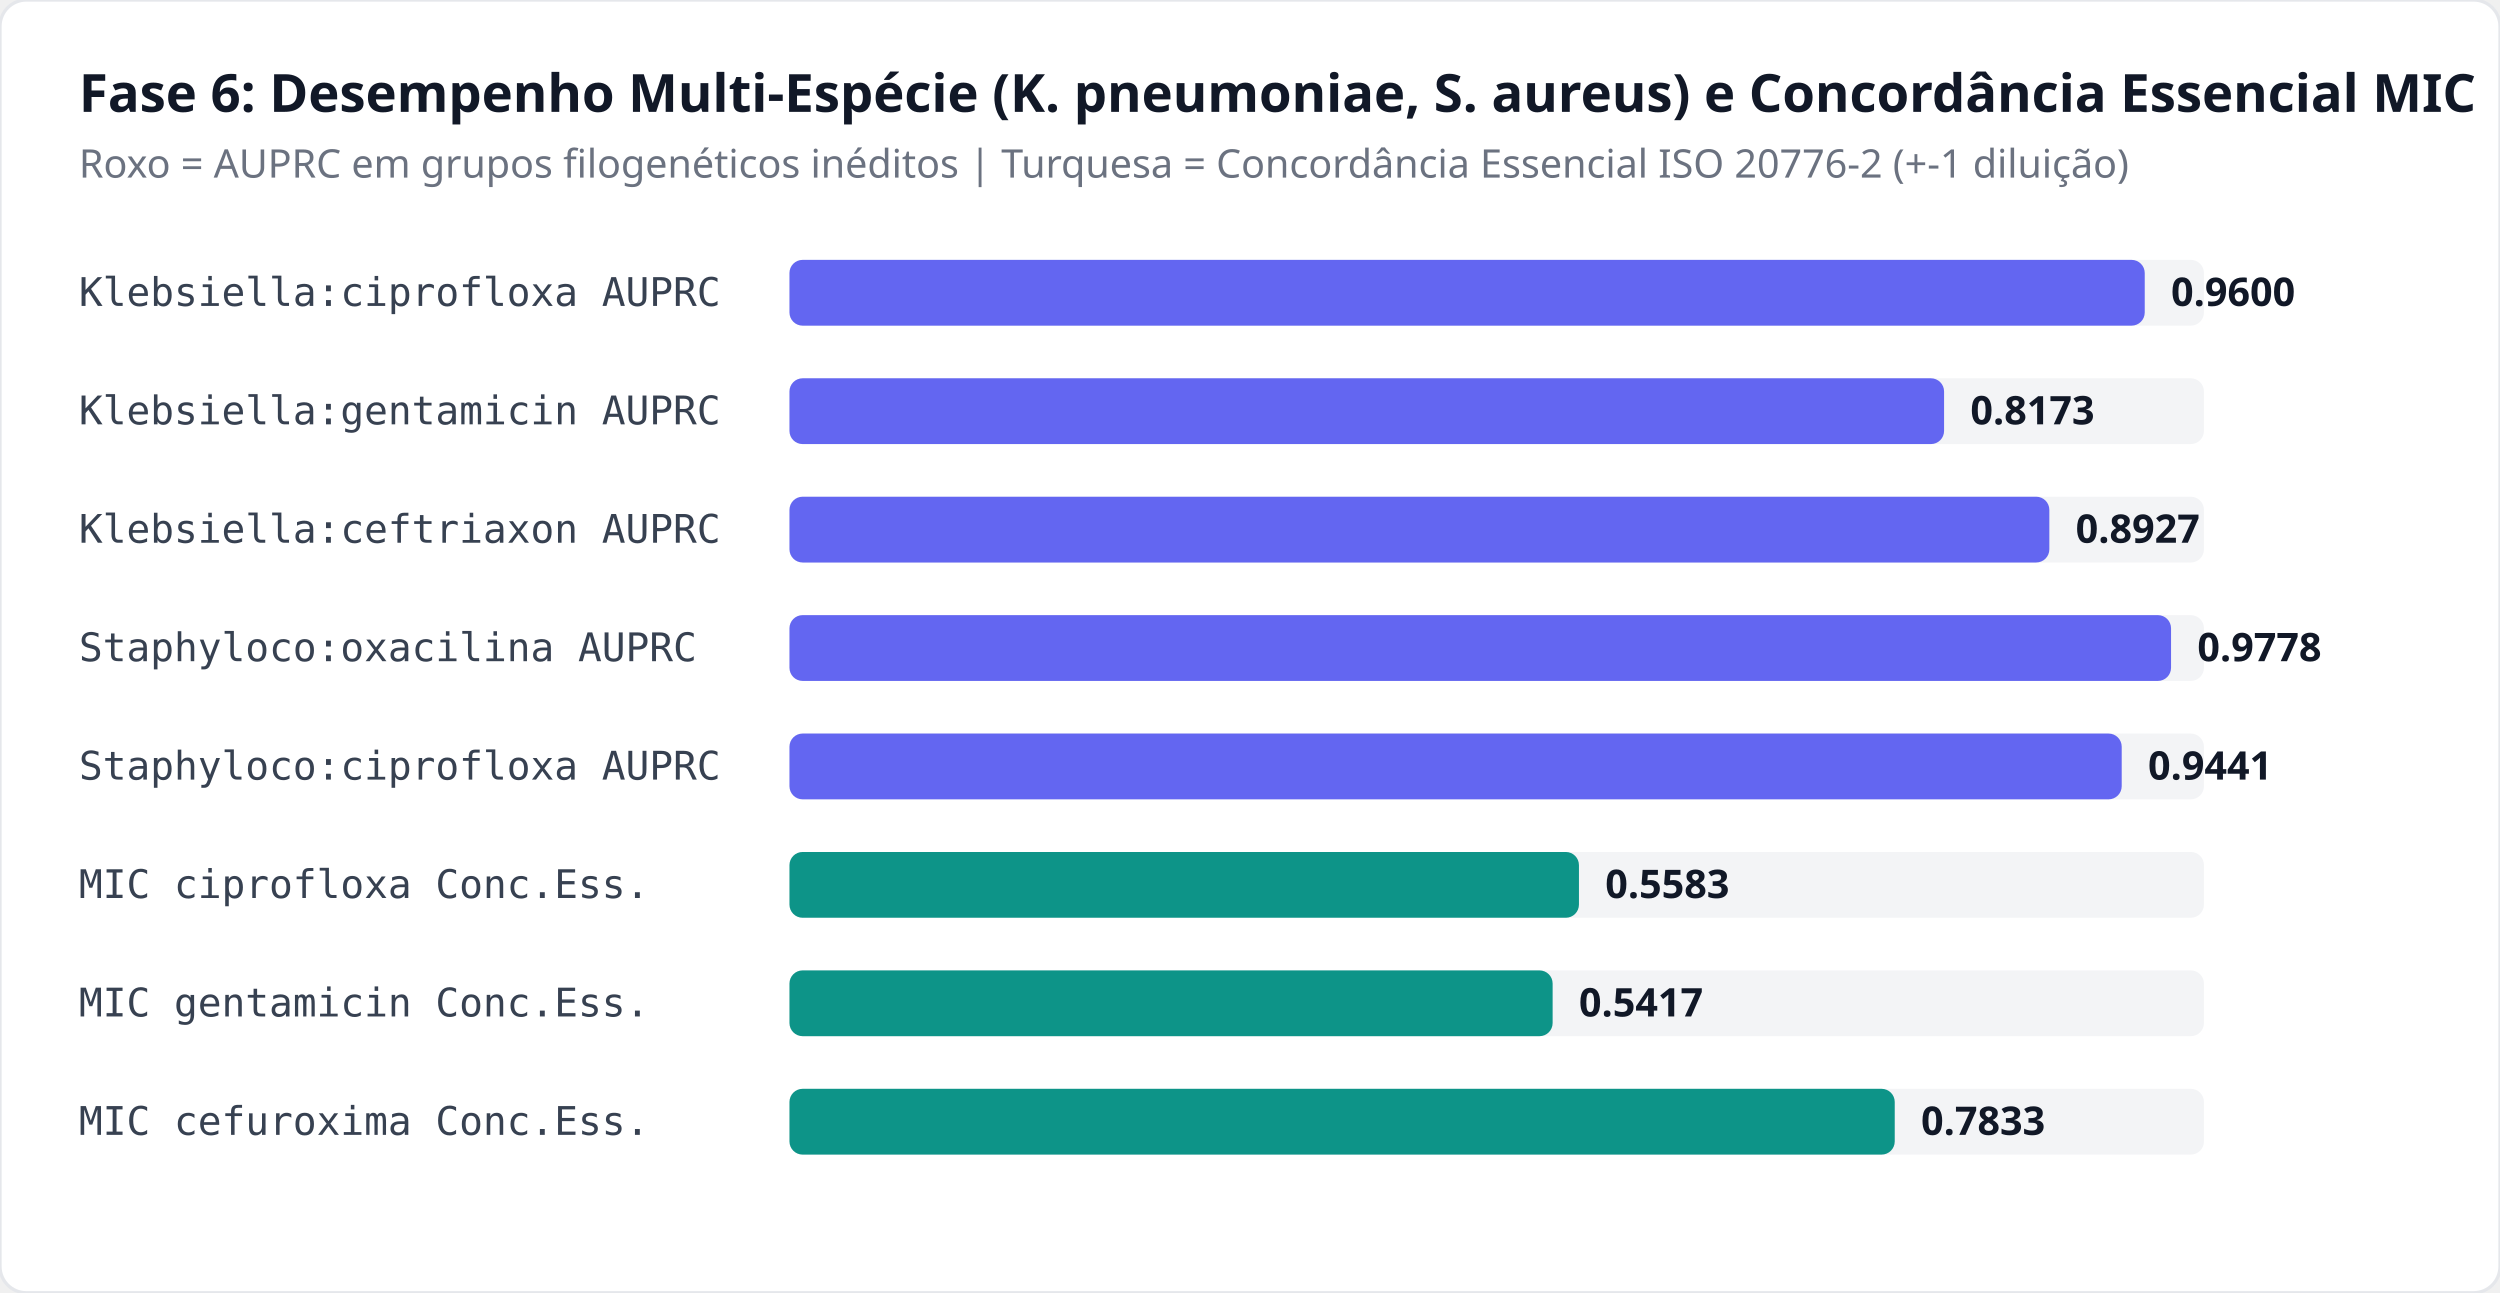
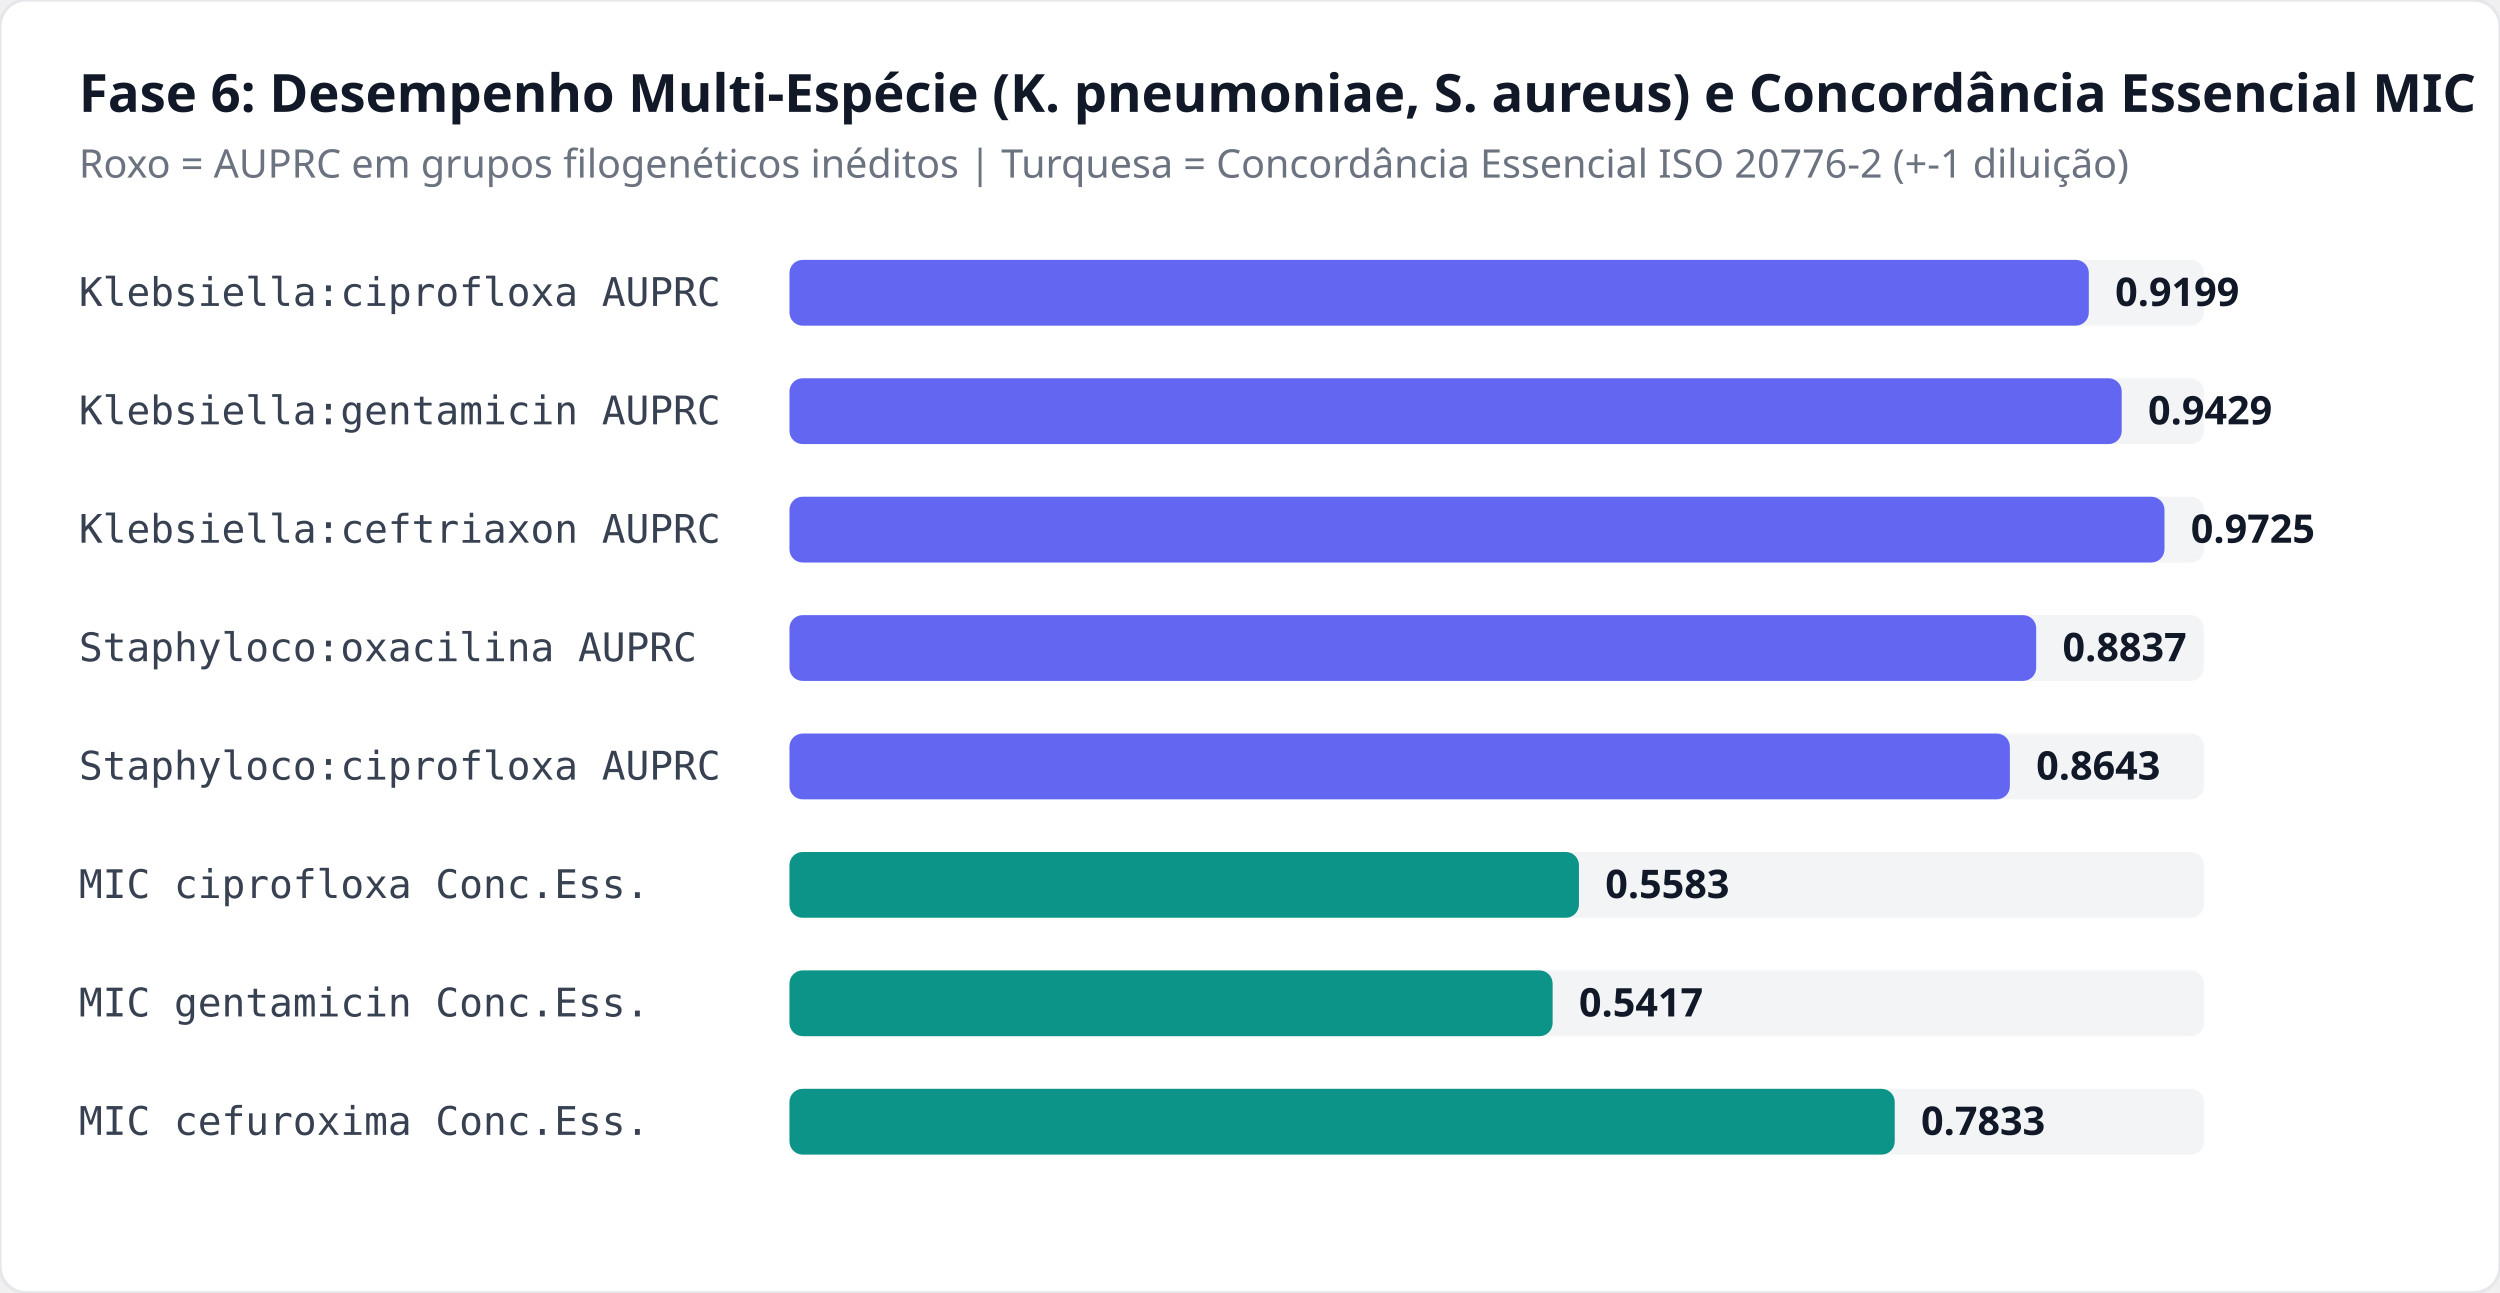
<svg xmlns="http://www.w3.org/2000/svg" viewBox="0 0 760 393" width="100%" height="393">
  <rect width="100%" height="100%" fill="#ffffff" rx="8" stroke="#e5e7eb" />
  <text x="24" y="34" font-family="system-ui, sans-serif" font-size="16" font-weight="700" fill="#111827">Fase 6: Desempenho Multi-Espécie (K. pneumoniae, S. aureus) e Concordância Essencial MIC</text>
  <text x="24" y="54" font-family="system-ui, sans-serif" font-size="12" fill="#6b7280">Roxo = AUPRC em grupos filogenéticos inéditos | Turquesa = Concordância Essencial ISO 20776-2 (+-1 diluição)</text>
  <text x="24" y="93" font-family="monospace" font-size="12" fill="#374151">Klebsiella:ciprofloxa AUPRC</text>
  <rect x="240" y="79" width="430" height="20" fill="#f3f4f6" rx="4" />
-   <rect x="240" y="79" width="412" height="20" fill="#6366f1" rx="4" />
-   <text x="660" y="93" font-family="system-ui, sans-serif" font-size="12" font-weight="600" fill="#111827">0.9600</text>
+   <rect x="240" y="79" width="395" height="20" fill="#6366f1" rx="4" />
+   <text x="643" y="93" font-family="system-ui, sans-serif" font-size="12" font-weight="600" fill="#111827">0.9199</text>
  <text x="24" y="129" font-family="monospace" font-size="12" fill="#374151">Klebsiella:gentamicin AUPRC</text>
  <rect x="240" y="115" width="430" height="20" fill="#f3f4f6" rx="4" />
-   <rect x="240" y="115" width="351" height="20" fill="#6366f1" rx="4" />
-   <text x="599" y="129" font-family="system-ui, sans-serif" font-size="12" font-weight="600" fill="#111827">0.8173</text>
+   <rect x="240" y="115" width="405" height="20" fill="#6366f1" rx="4" />
+   <text x="653" y="129" font-family="system-ui, sans-serif" font-size="12" font-weight="600" fill="#111827">0.9429</text>
  <text x="24" y="165" font-family="monospace" font-size="12" fill="#374151">Klebsiella:ceftriaxon AUPRC</text>
  <rect x="240" y="151" width="430" height="20" fill="#f3f4f6" rx="4" />
-   <rect x="240" y="151" width="383" height="20" fill="#6366f1" rx="4" />
-   <text x="631" y="165" font-family="system-ui, sans-serif" font-size="12" font-weight="600" fill="#111827">0.8927</text>
+   <rect x="240" y="151" width="418" height="20" fill="#6366f1" rx="4" />
+   <text x="666" y="165" font-family="system-ui, sans-serif" font-size="12" font-weight="600" fill="#111827">0.9725</text>
  <text x="24" y="201" font-family="monospace" font-size="12" fill="#374151">Staphyloco:oxacilina AUPRC</text>
  <rect x="240" y="187" width="430" height="20" fill="#f3f4f6" rx="4" />
-   <rect x="240" y="187" width="420" height="20" fill="#6366f1" rx="4" />
-   <text x="668" y="201" font-family="system-ui, sans-serif" font-size="12" font-weight="600" fill="#111827">0.9778</text>
+   <rect x="240" y="187" width="379" height="20" fill="#6366f1" rx="4" />
+   <text x="627" y="201" font-family="system-ui, sans-serif" font-size="12" font-weight="600" fill="#111827">0.8837</text>
  <text x="24" y="237" font-family="monospace" font-size="12" fill="#374151">Staphyloco:ciprofloxa AUPRC</text>
  <rect x="240" y="223" width="430" height="20" fill="#f3f4f6" rx="4" />
-   <rect x="240" y="223" width="405" height="20" fill="#6366f1" rx="4" />
-   <text x="653" y="237" font-family="system-ui, sans-serif" font-size="12" font-weight="600" fill="#111827">0.9441</text>
+   <rect x="240" y="223" width="371" height="20" fill="#6366f1" rx="4" />
+   <text x="619" y="237" font-family="system-ui, sans-serif" font-size="12" font-weight="600" fill="#111827">0.8643</text>
  <text x="24" y="273" font-family="monospace" font-size="12" fill="#374151">MIC ciprofloxa Conc.Ess.</text>
  <rect x="240" y="259" width="430" height="20" fill="#f3f4f6" rx="4" />
  <rect x="240" y="259" width="240" height="20" fill="#0d9488" rx="4" />
  <text x="488" y="273" font-family="system-ui, sans-serif" font-size="12" font-weight="600" fill="#111827">0.5583</text>
  <text x="24" y="309" font-family="monospace" font-size="12" fill="#374151">MIC gentamicin Conc.Ess.</text>
  <rect x="240" y="295" width="430" height="20" fill="#f3f4f6" rx="4" />
  <rect x="240" y="295" width="232" height="20" fill="#0d9488" rx="4" />
  <text x="480" y="309" font-family="system-ui, sans-serif" font-size="12" font-weight="600" fill="#111827">0.5417</text>
  <text x="24" y="345" font-family="monospace" font-size="12" fill="#374151">MIC cefuroxima Conc.Ess.</text>
  <rect x="240" y="331" width="430" height="20" fill="#f3f4f6" rx="4" />
  <rect x="240" y="331" width="336" height="20" fill="#0d9488" rx="4" />
  <text x="584" y="345" font-family="system-ui, sans-serif" font-size="12" font-weight="600" fill="#111827">0.7833</text>
</svg>
